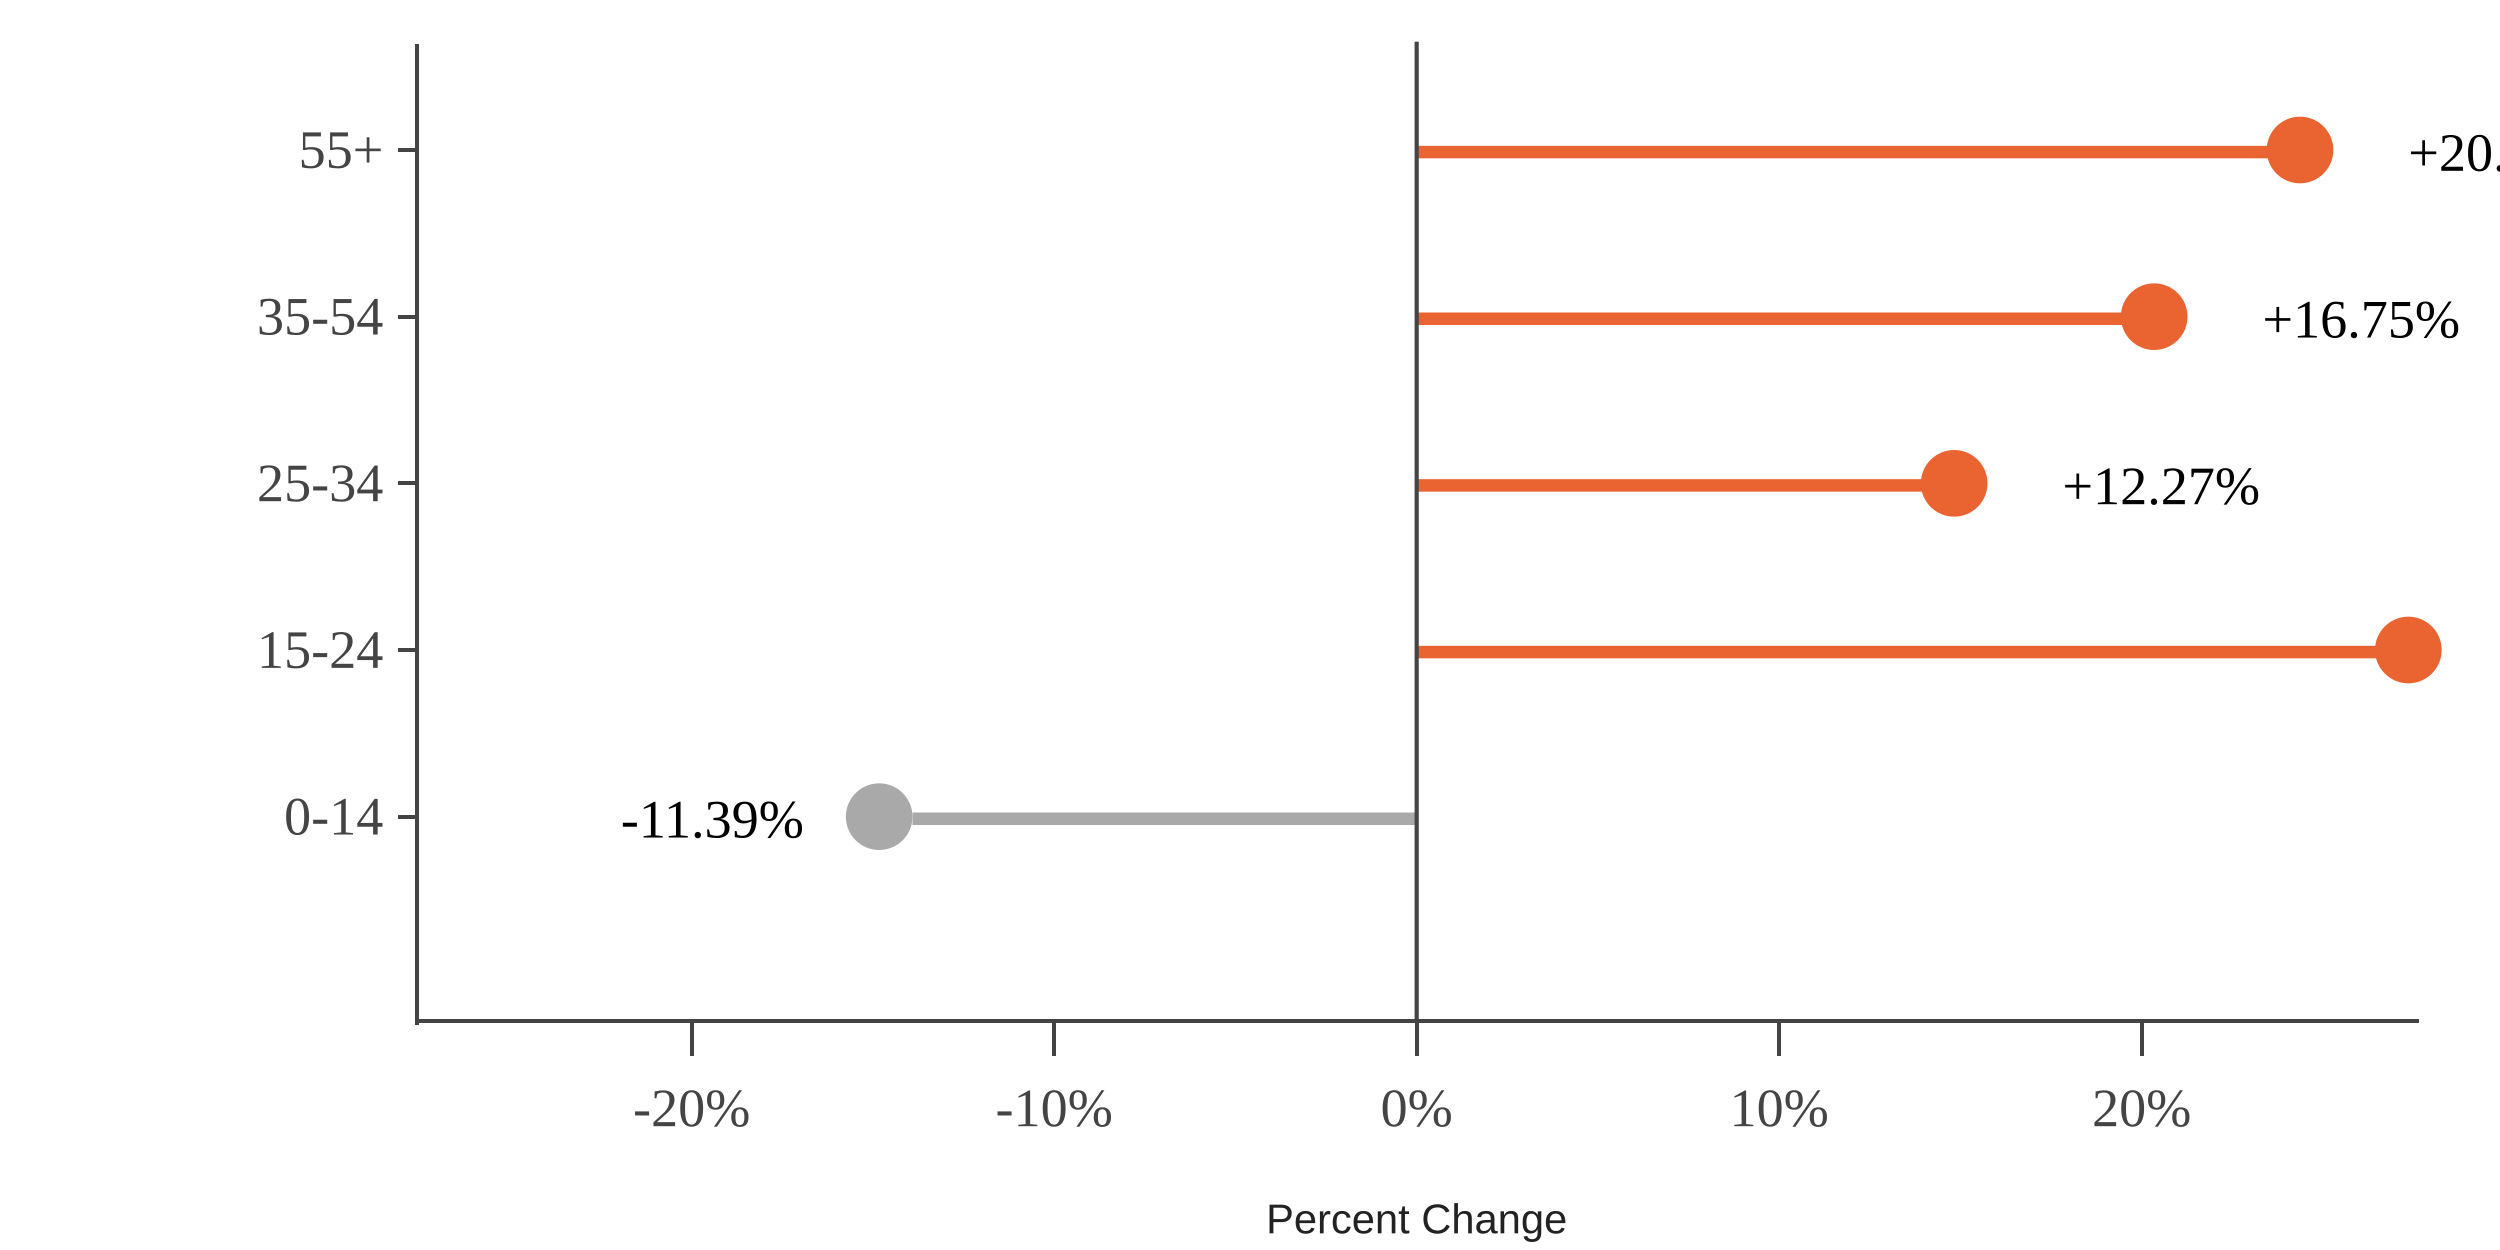
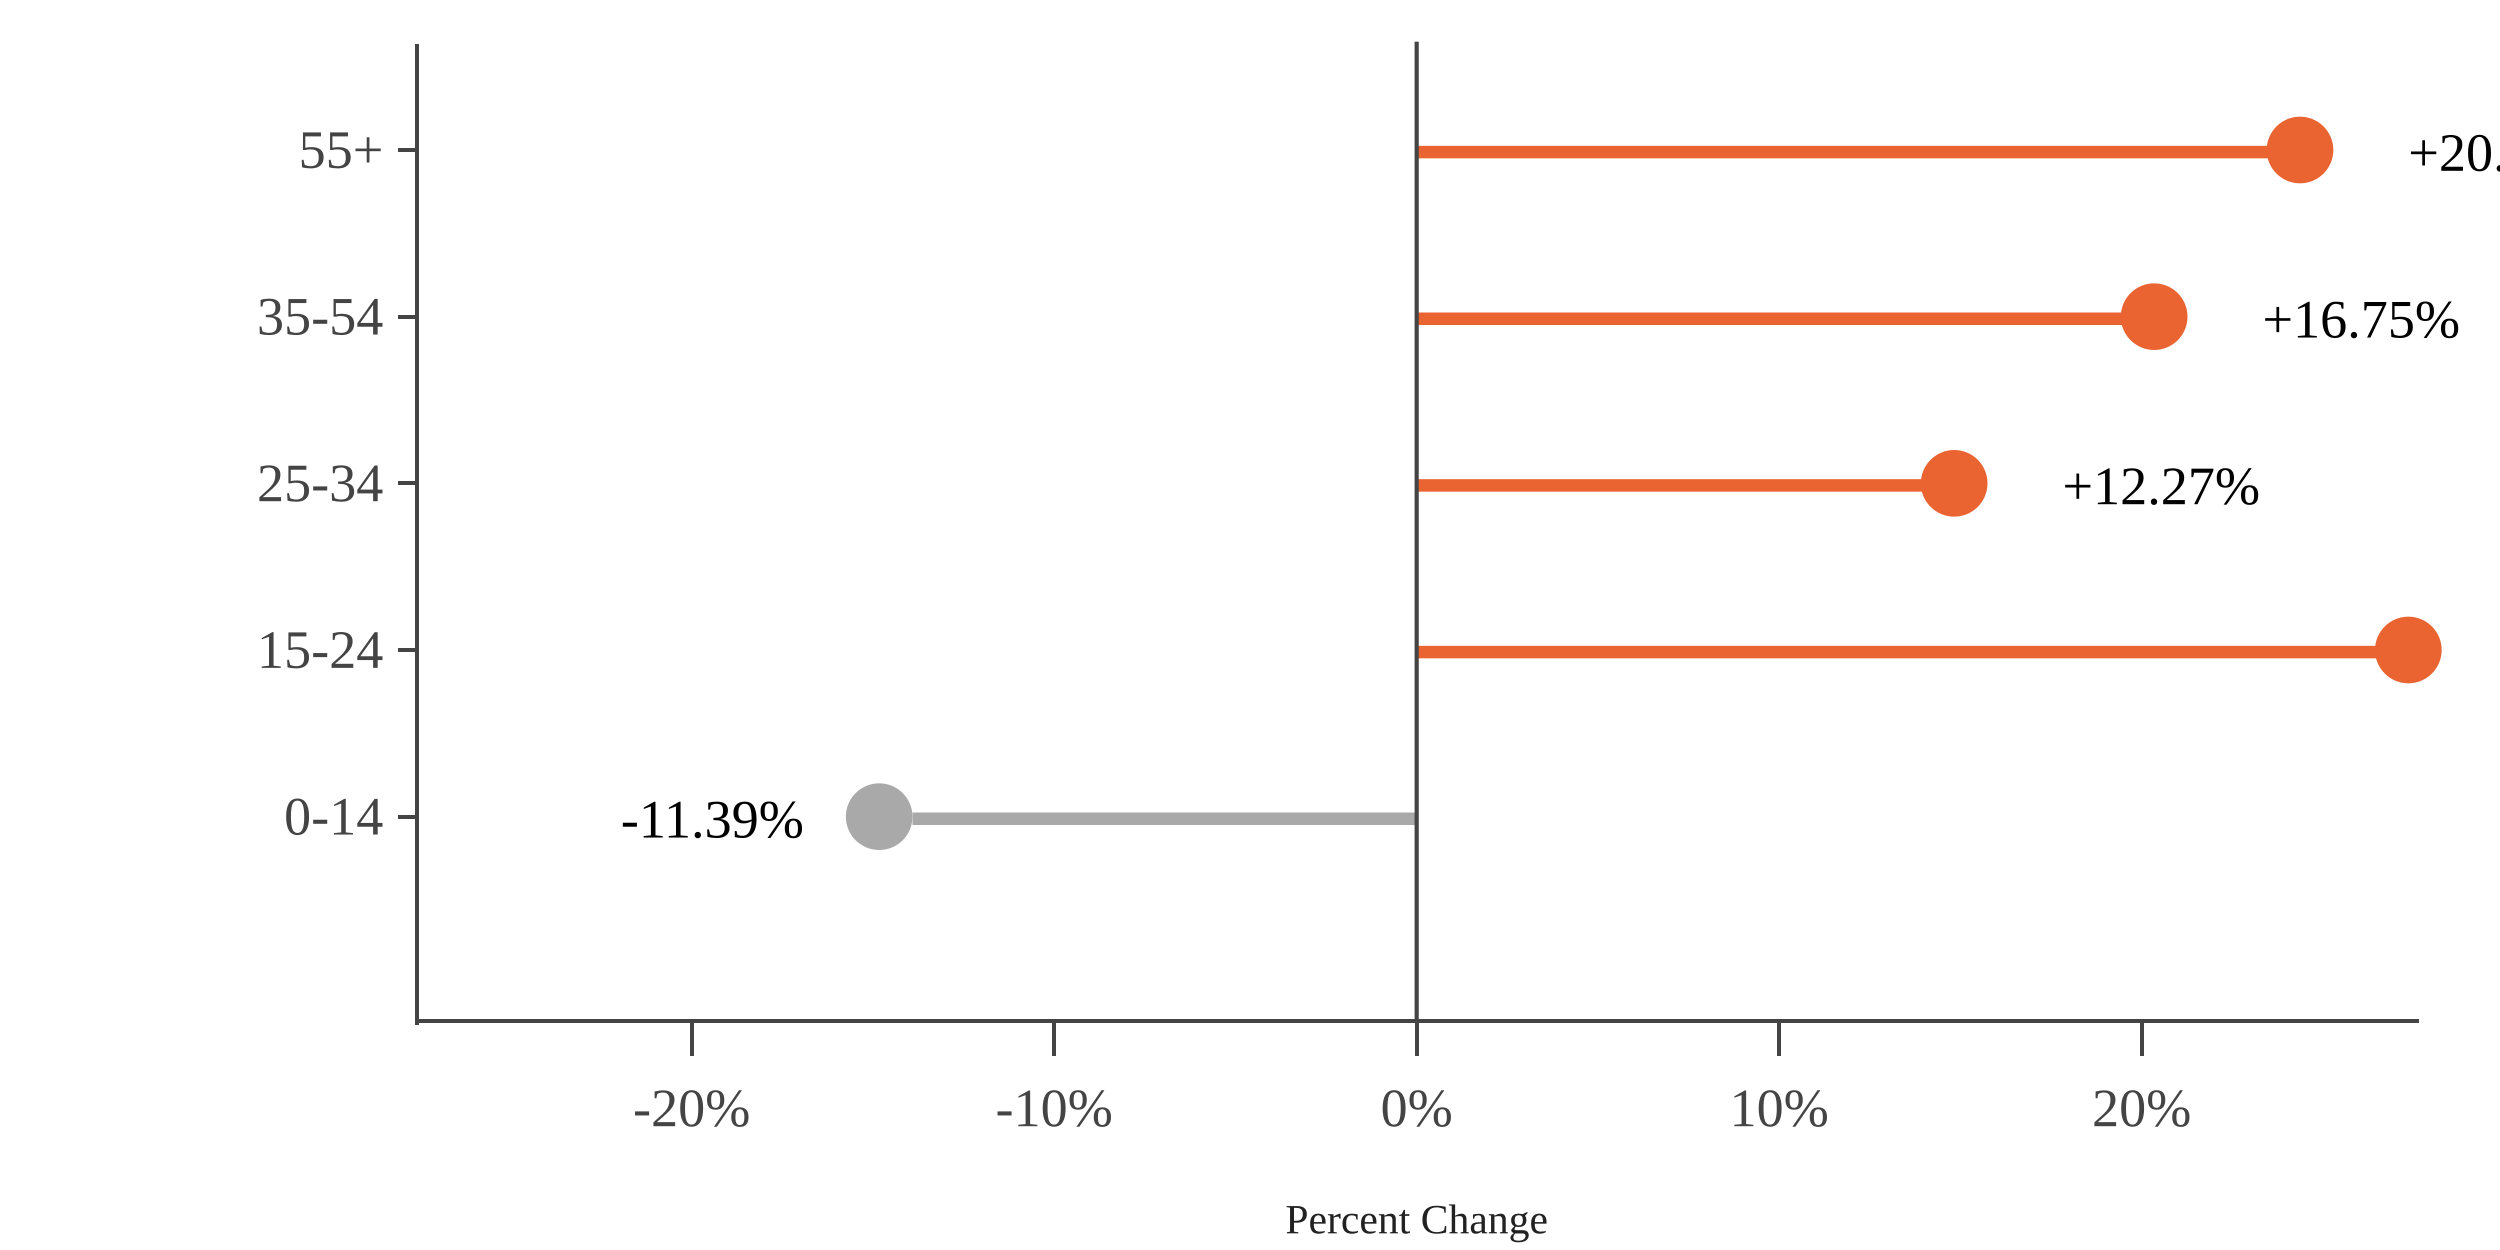
<svg viewBox="0 0 600 300">
  <g class="visx-group" transform="translate(100, 10)">
    <g class="visx-group" transform="translate(0, 0)">
      <g class="visx-group chart-data" transform="translate(0, 25)">
        <rect class="visx-bar" x="240" y="0" width="214" height="3" fill="#EA6432" />
        <circle class="visx-circle" r="8" cx="452" cy="1" fill="#EA6432" />
        <text x="478" y="6" fill="#000000" style="font-size: 13px;">+20.03%</text>
        <rect class="visx-bar" x="240" y="40" width="179" height="3" fill="#EA6432" />
        <circle class="visx-circle" r="8" cx="417" cy="41" fill="#EA6432" />
        <text x="443" y="46" fill="#000000" style="font-size: 13px;">+16.75%</text>
        <rect class="visx-bar" x="240" y="80" width="131" height="3" fill="#EA6432" />
        <circle class="visx-circle" r="8" cx="369" cy="81" fill="#EA6432" />
        <text x="395" y="86" fill="#000000" style="font-size: 13px;">+12.27%</text>
        <rect class="visx-bar" x="240" y="120" width="240" height="3" fill="#EA6432" />
        <circle class="visx-circle" r="8" cx="478" cy="121" fill="#EA6432" />
        <text x="504" y="126" fill="#000000" style="font-size: 13px;">+22.5%</text>
        <rect class="visx-bar" x="119" y="160" width="121" height="3" fill="#A9A9A9" />
        <circle class="visx-circle" r="8" cx="111" cy="161" fill="#A9A9A9" />
        <text x="49" y="166" fill="#000000" style="font-size: 13px;">-11.39%</text>
      </g>
    </g>
    <g class="visx-group visx-axis visx-axis-left" transform="translate(0, 0)">
      <g class="visx-group visx-axis-tick" transform="translate(0, 0)">
        <line class="visx-line" x1="0" y1="26" x2="-4" y2="26" fill="transparent" shape-rendering="crispEdges" stroke="#444" stroke-width="1" stroke-linecap="square" />
        <svg x="0" y="0.33em" font-size="13" style="overflow: visible;">
          <text transform="" x="-8" y="26" fill="#444" font-size="13" text-anchor="end">
            <tspan x="-8" dy="0em">55+</tspan>
          </text>
        </svg>
      </g>
      <g class="visx-group visx-axis-tick" transform="translate(0, 0)">
        <line class="visx-line" x1="0" y1="66" x2="-4" y2="66" fill="transparent" shape-rendering="crispEdges" stroke="#444" stroke-width="1" stroke-linecap="square" />
        <svg x="0" y="0.33em" font-size="13" style="overflow: visible;">
          <text transform="" x="-8" y="66" fill="#444" font-size="13" text-anchor="end">
            <tspan x="-8" dy="0em">35-54</tspan>
          </text>
        </svg>
      </g>
      <g class="visx-group visx-axis-tick" transform="translate(0, 0)">
        <line class="visx-line" x1="0" y1="106" x2="-4" y2="106" fill="transparent" shape-rendering="crispEdges" stroke="#444" stroke-width="1" stroke-linecap="square" />
        <svg x="0" y="0.33em" font-size="13" style="overflow: visible;">
          <text transform="" x="-8" y="106" fill="#444" font-size="13" text-anchor="end">
            <tspan x="-8" dy="0em">25-34</tspan>
          </text>
        </svg>
      </g>
      <g class="visx-group visx-axis-tick" transform="translate(0, 0)">
        <line class="visx-line" x1="0" y1="146" x2="-4" y2="146" fill="transparent" shape-rendering="crispEdges" stroke="#444" stroke-width="1" stroke-linecap="square" />
        <svg x="0" y="0.33em" font-size="13" style="overflow: visible;">
          <text transform="" x="-8" y="146" fill="#444" font-size="13" text-anchor="end">
            <tspan x="-8" dy="0em">15-24</tspan>
          </text>
        </svg>
      </g>
      <g class="visx-group visx-axis-tick" transform="translate(0, 0)">
        <line class="visx-line" x1="0" y1="186" x2="-4" y2="186" fill="transparent" shape-rendering="crispEdges" stroke="#444" stroke-width="1" stroke-linecap="square" />
        <svg x="0" y="0.33em" font-size="13" style="overflow: visible;">
          <text transform="" x="-8" y="186" fill="#444" font-size="13" text-anchor="end">
            <tspan x="-8" dy="0em">0-14</tspan>
          </text>
        </svg>
      </g>
      <line class="visx-line visx-axis-line" x1="0" y1="0.5" x2="0" y2="236" fill="transparent" shape-rendering="crispEdges" stroke="#444" stroke-width="1" />
    </g>
    <g class="visx-group visx-axis visx-axis-bottom" transform="translate(0, 235)">
      <g class="visx-group visx-axis-tick" transform="translate(0, 0)">
        <line class="visx-line" x1="66" y1="0" x2="66" y2="8" fill="transparent" shape-rendering="crispEdges" stroke="#444" stroke-width="1" stroke-linecap="square" />
        <svg x="0" y="0.33em" font-size="13" style="overflow: visible;">
          <text transform="" x="66" y="21" fill="#444" font-size="13" text-anchor="middle">
            <tspan x="66" dy="0em">-20%</tspan>
          </text>
        </svg>
      </g>
      <g class="visx-group visx-axis-tick" transform="translate(0, 0)">
        <line class="visx-line" x1="153" y1="0" x2="153" y2="8" fill="transparent" shape-rendering="crispEdges" stroke="#444" stroke-width="1" stroke-linecap="square" />
        <svg x="0" y="0.33em" font-size="13" style="overflow: visible;">
          <text transform="" x="153" y="21" fill="#444" font-size="13" text-anchor="middle">
            <tspan x="153" dy="0em">-10%</tspan>
          </text>
        </svg>
      </g>
      <g class="visx-group visx-axis-tick" transform="translate(0, 0)">
        <line class="visx-line" x1="240" y1="0" x2="240" y2="8" fill="transparent" shape-rendering="crispEdges" stroke="#444" stroke-width="1" stroke-linecap="square" />
        <svg x="0" y="0.33em" font-size="13" style="overflow: visible;">
          <text transform="" x="240" y="21" fill="#444" font-size="13" text-anchor="middle">
            <tspan x="240" dy="0em">0%</tspan>
          </text>
        </svg>
      </g>
      <g class="visx-group visx-axis-tick" transform="translate(0, 0)">
        <line class="visx-line" x1="327" y1="0" x2="327" y2="8" fill="transparent" shape-rendering="crispEdges" stroke="#444" stroke-width="1" stroke-linecap="square" />
        <svg x="0" y="0.33em" font-size="13" style="overflow: visible;">
          <text transform="" x="327" y="21" fill="#444" font-size="13" text-anchor="middle">
            <tspan x="327" dy="0em">10%</tspan>
          </text>
        </svg>
      </g>
      <g class="visx-group visx-axis-tick" transform="translate(0, 0)">
        <line class="visx-line" x1="414" y1="0" x2="414" y2="8" fill="transparent" shape-rendering="crispEdges" stroke="#444" stroke-width="1" stroke-linecap="square" />
        <svg x="0" y="0.33em" font-size="13" style="overflow: visible;">
          <text transform="" x="414" y="21" fill="#444" font-size="13" text-anchor="middle">
            <tspan x="414" dy="0em">20%</tspan>
          </text>
        </svg>
      </g>
      <line class="visx-line visx-axis-line" x1="0.5" y1="0" x2="480.5" y2="0" fill="transparent" shape-rendering="crispEdges" stroke="#444" stroke-width="1" />
      <svg x="0" y="0" font-size="10" style="overflow: visible;">
-         <text class="visx-axis-label bar-chart-xaxis-label" x="240" y="51" font-family="Arial" font-size="10" fill="#222" text-anchor="middle">
+         <text class="visx-axis-label bar-chart-xaxis-label" x="240" y="51" font-size="10" fill="#222" text-anchor="middle">
          <tspan x="240" dy="0em">Percent Change</tspan>
        </text>
      </svg>
    </g>
  </g>
  <line x1="340" x2="340" y1="245" y2="10" stroke="#444" />
</svg>
